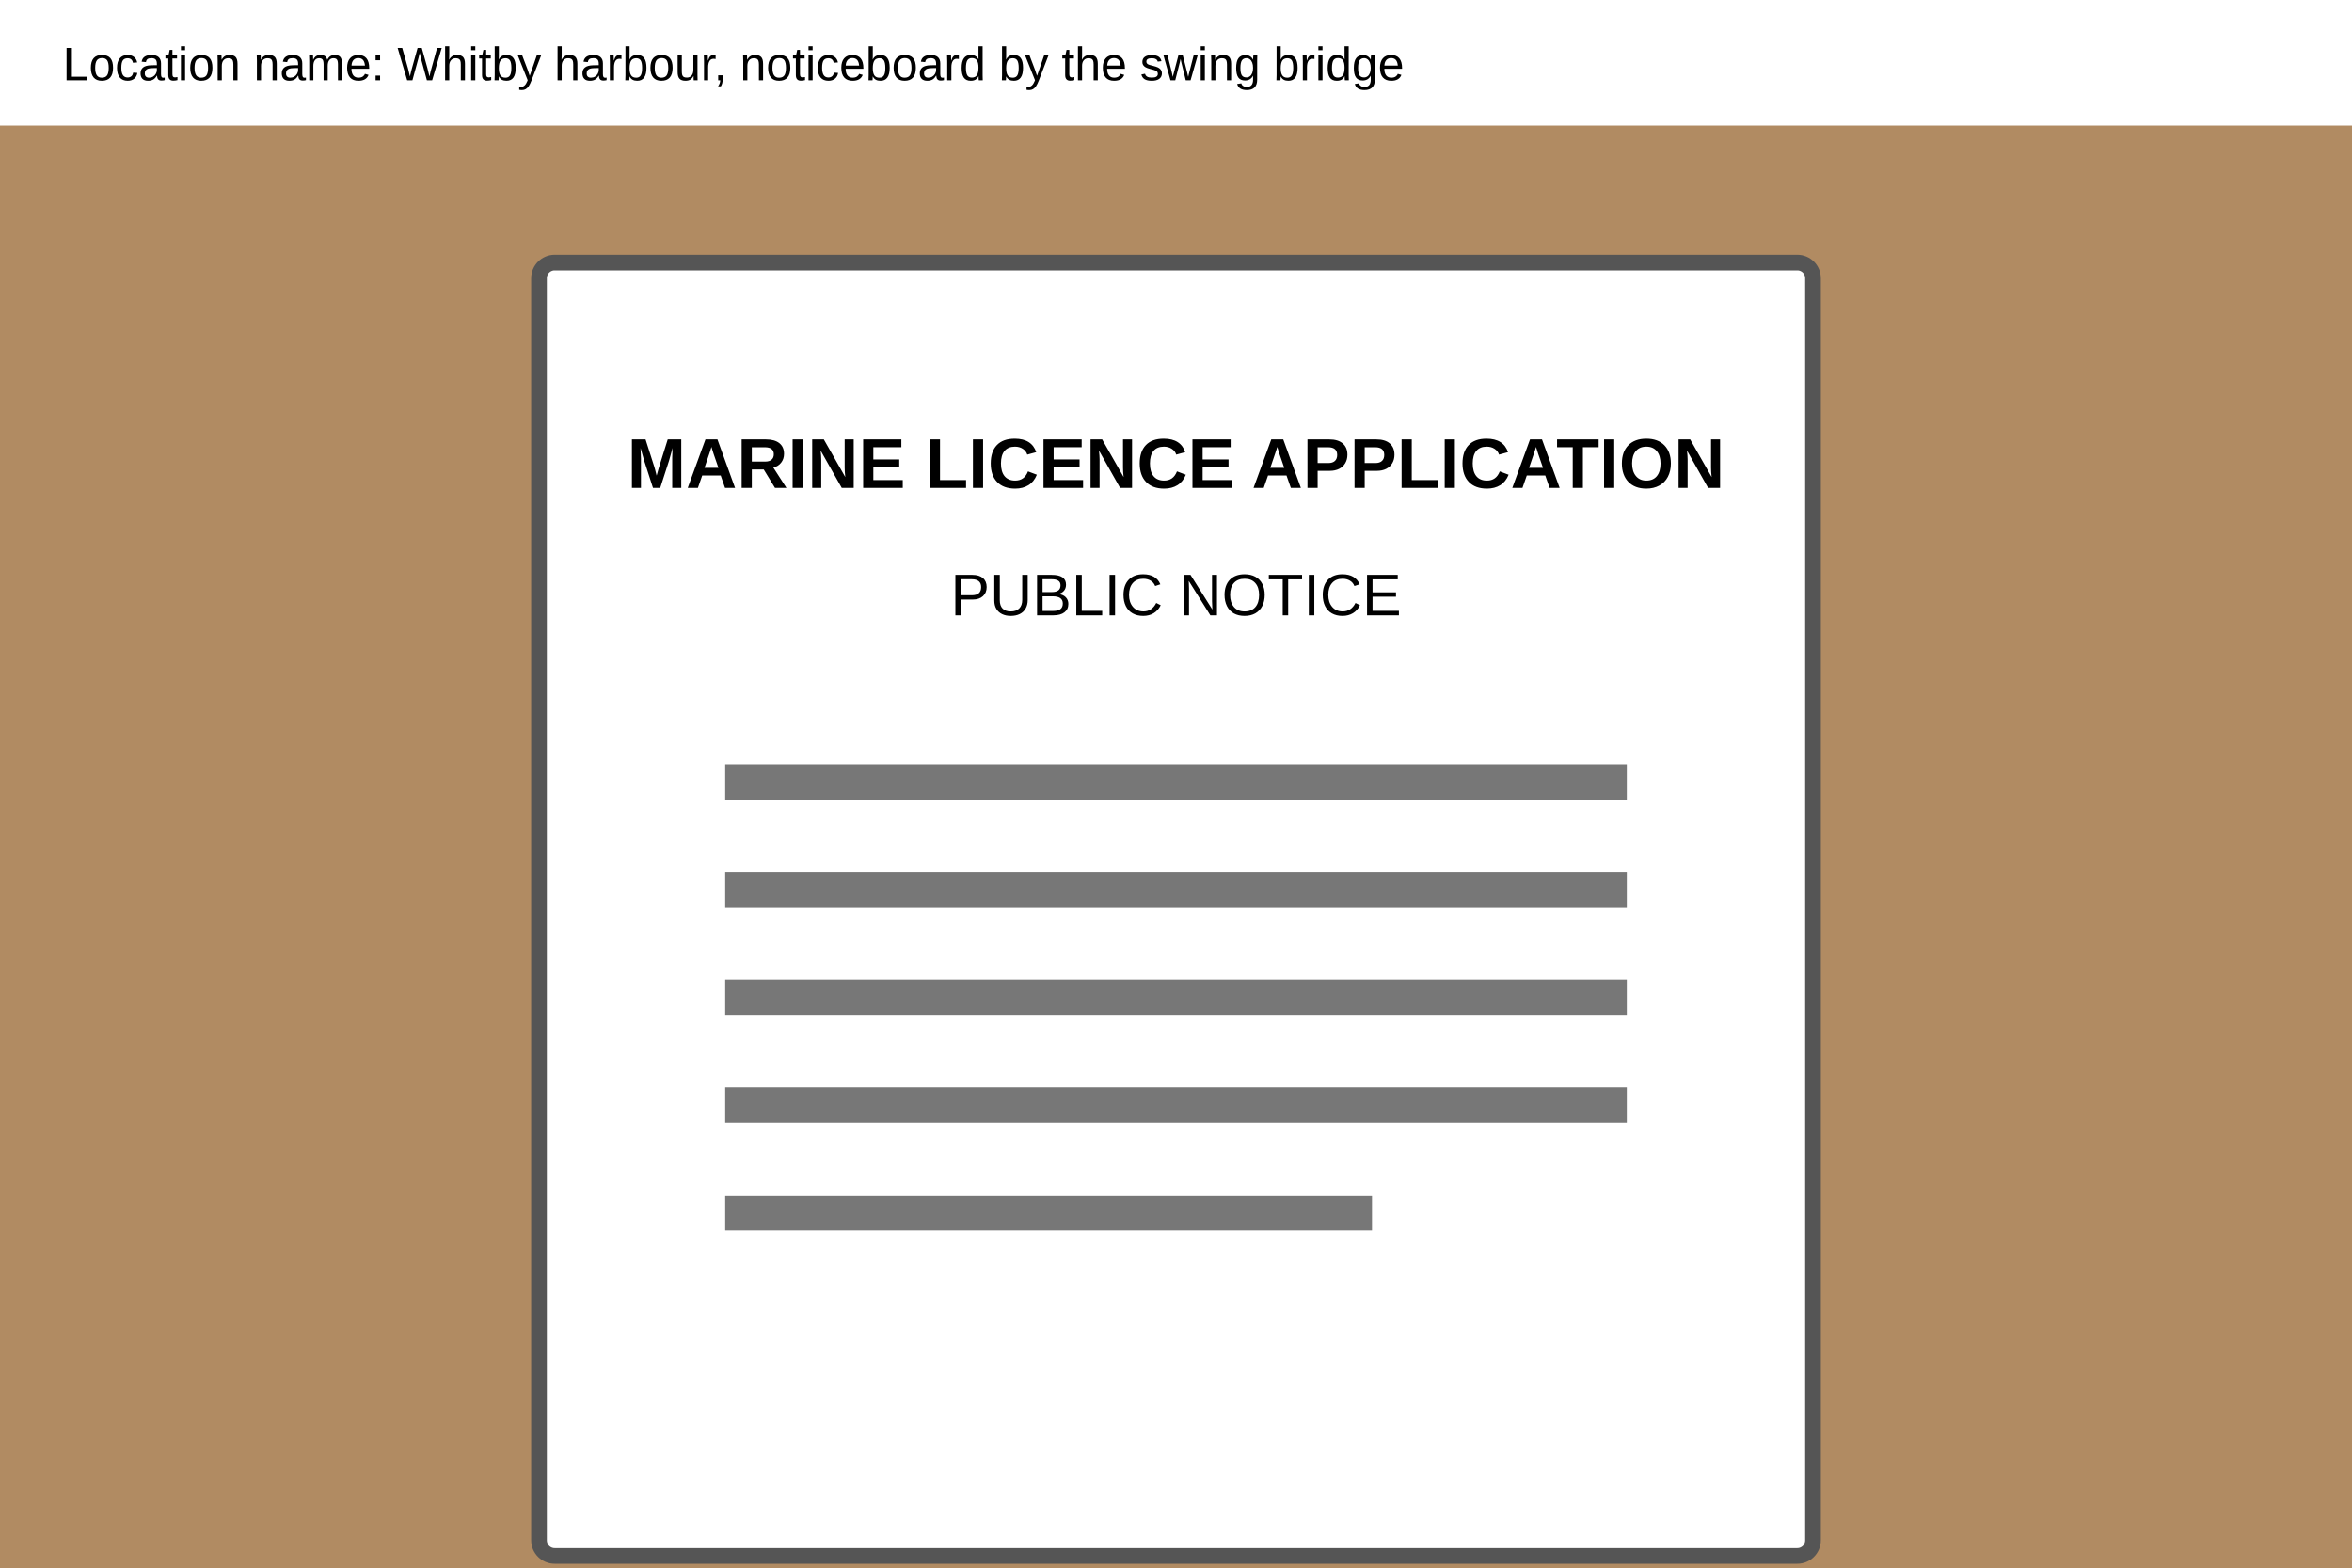
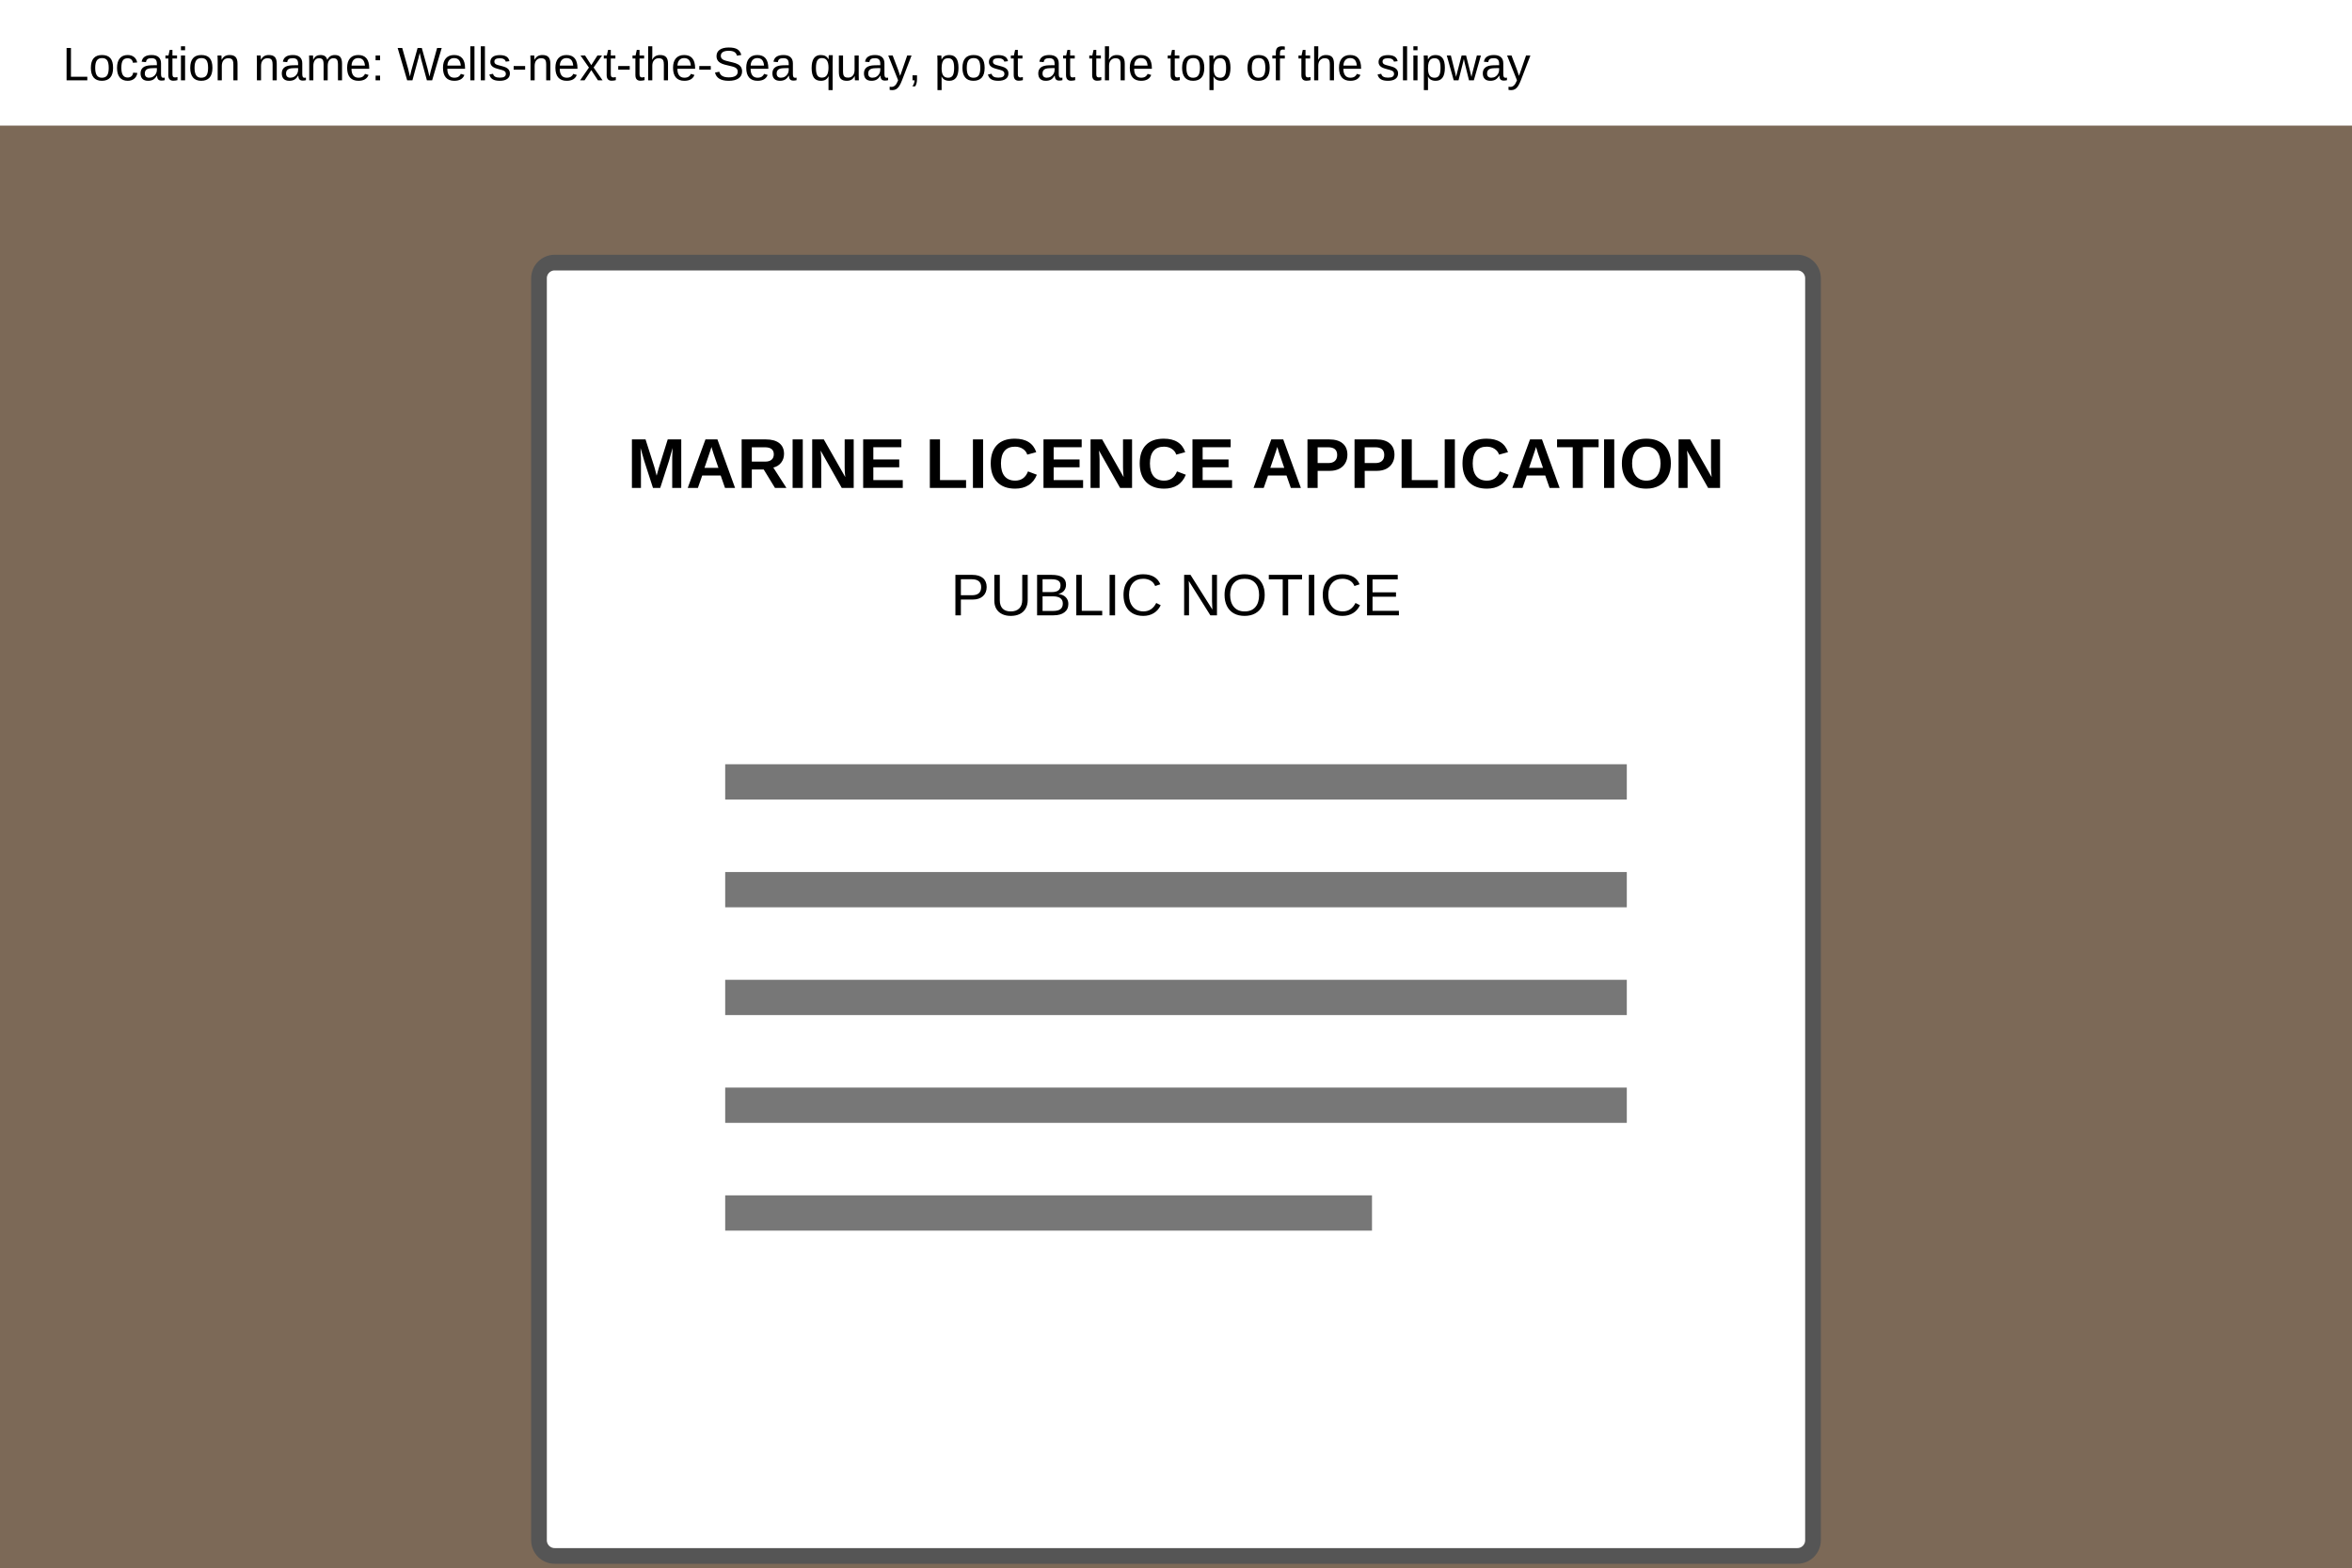
<svg xmlns="http://www.w3.org/2000/svg" width="1200" height="800" viewBox="0 0 1200 800">
  <g transform="translate(0 64)">
-     <rect width="1200" height="800" fill="#b18b62" />
+     <rect width="1200" height="800" fill="#7c6957" />
    <rect x="275" y="70" width="650" height="660" rx="8" fill="#fff" stroke="#555" stroke-width="8" />
    <text x="600" y="185" text-anchor="middle" font-family="Arial" font-size="36" font-weight="700">MARINE LICENCE APPLICATION</text>
    <text x="600" y="250" text-anchor="middle" font-family="Arial" font-size="30">PUBLIC NOTICE</text>
    <path d="M370 335h460M370 390h460M370 445h460M370 500h460M370 555h330" stroke="#777" stroke-width="18" />
  </g>
  <rect width="1200" height="64" fill="#fff" />
-   <text x="32" y="41" font-family="Arial" font-size="24">Location name: Whitby harbour, noticeboard by the swing bridge</text>
+   <text x="32" y="41" font-family="Arial" font-size="24">Location name: Wells-next-the-Sea quay, post at the top of the slipway</text>
</svg>
